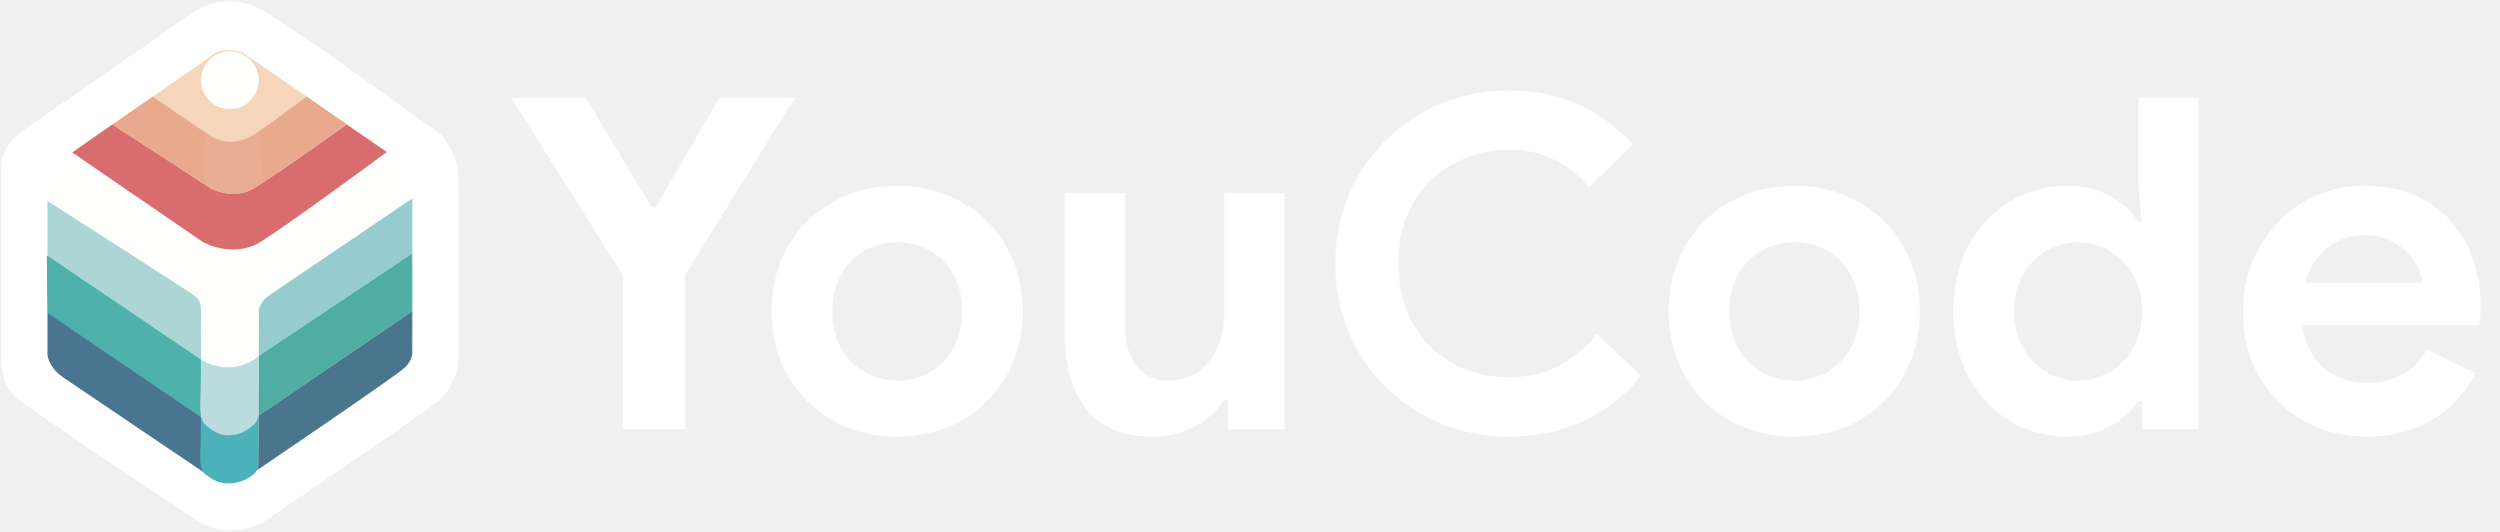
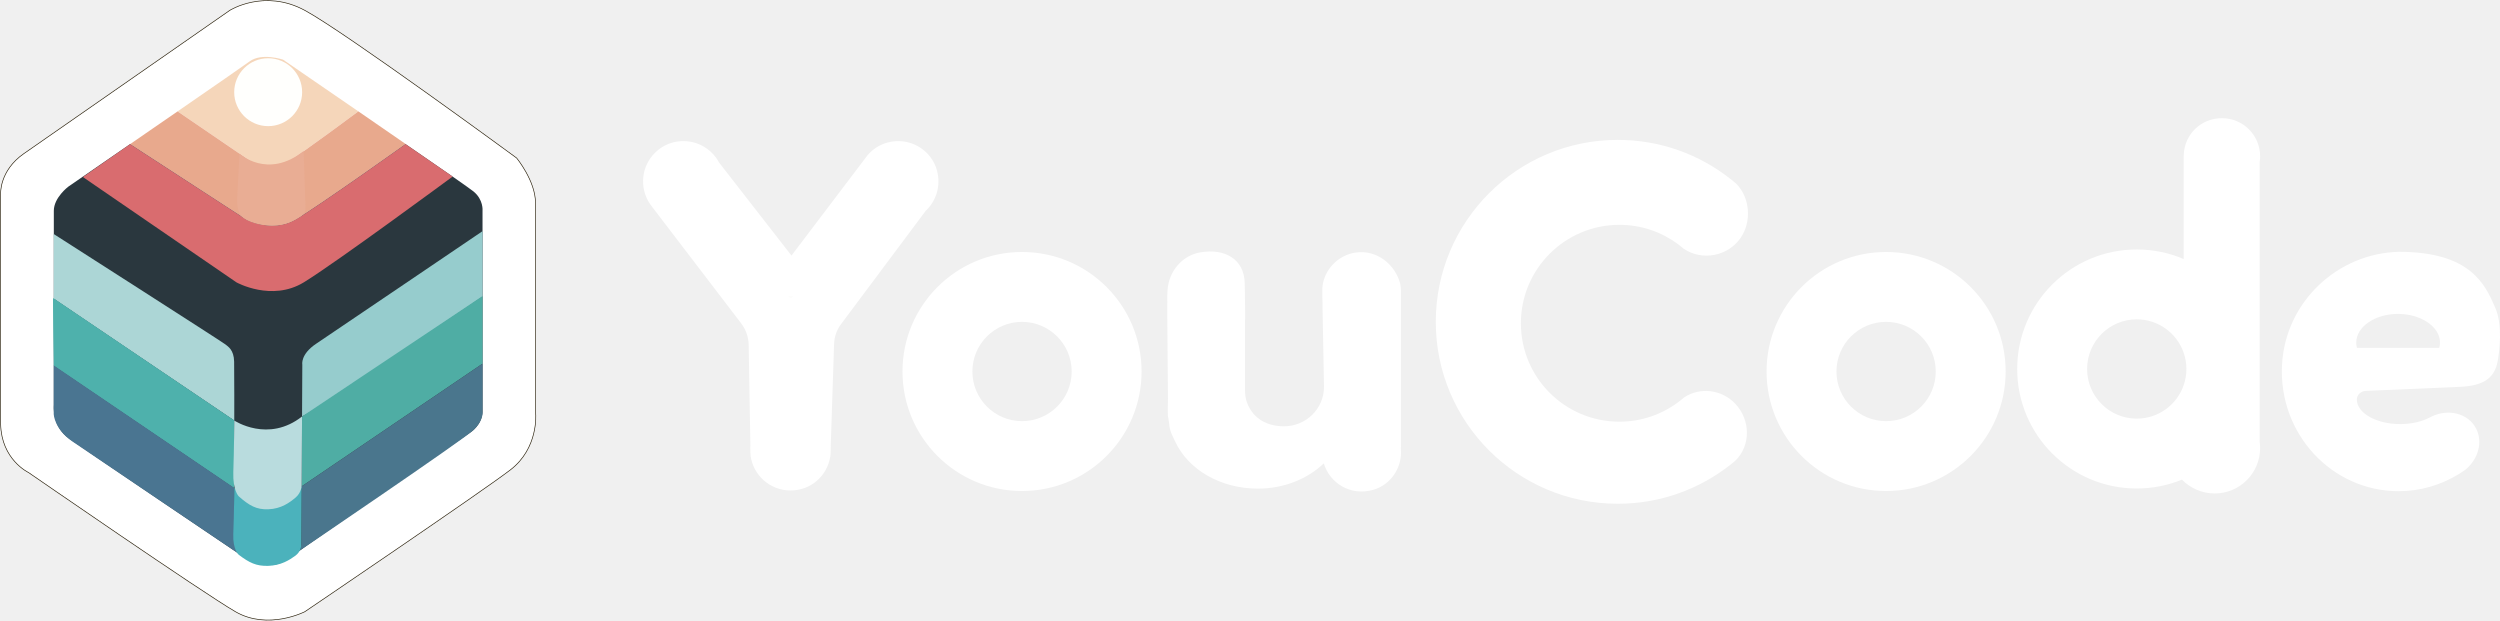
- <svg xmlns="http://www.w3.org/2000/svg" width="1101" height="234" viewBox="0 0 1101 234" fill="none">
-   <path d="M274.329 121.135L225.214 43.08H258.026L287.169 91.38H288.799L316.923 43.08H350.142L301.842 121.135V189H274.329V121.135ZM395.384 192.261C384.651 192.261 375.072 189.883 366.648 185.128C358.225 180.237 351.635 173.647 346.88 165.359C342.261 156.936 339.951 147.493 339.951 137.031C339.951 126.706 342.261 117.331 346.88 108.907C351.635 100.484 358.225 93.894 366.648 89.139C375.072 84.248 384.651 81.802 395.384 81.802C405.982 81.802 415.492 84.248 423.916 89.139C432.34 93.894 438.861 100.484 443.48 108.907C448.236 117.331 450.613 126.706 450.613 137.031C450.613 147.493 448.236 156.936 443.48 165.359C438.861 173.647 432.34 180.237 423.916 185.128C415.492 189.883 405.982 192.261 395.384 192.261ZM395.384 167.601C400.547 167.601 405.302 166.378 409.65 163.933C413.998 161.487 417.462 157.955 420.044 153.335C422.625 148.716 423.916 143.281 423.916 137.031C423.916 130.917 422.625 125.551 420.044 120.931C417.462 116.312 413.998 112.779 409.65 110.334C405.302 107.888 400.547 106.665 395.384 106.665C390.221 106.665 385.466 107.888 381.118 110.334C376.77 112.779 373.238 116.312 370.521 120.931C367.939 125.551 366.648 130.917 366.648 137.031C366.648 143.145 367.939 148.58 370.521 153.335C373.238 157.955 376.77 161.487 381.118 163.933C385.466 166.378 390.221 167.601 395.384 167.601ZM507.545 192.261C495.045 192.261 485.535 188.389 479.013 180.644C472.492 172.9 469.231 162.099 469.231 148.24V85.063H495.928V144.98C495.928 152.045 497.627 157.615 501.023 161.691C504.42 165.631 508.904 167.601 514.474 167.601C522.082 167.601 528.128 164.816 532.612 159.245C537.096 153.675 539.337 146.61 539.337 138.05V85.063H566.035V189H540.968V175.957H539.337C536.212 180.984 531.797 184.992 526.091 187.981C520.52 190.834 514.338 192.261 507.545 192.261ZM664.802 192.261C650.672 192.261 637.765 188.932 626.081 182.275C614.396 175.481 605.157 166.31 598.364 154.762C591.707 143.077 588.378 130.17 588.378 116.04C588.378 101.91 591.707 89.071 598.364 77.522C605.157 65.838 614.396 56.667 626.081 50.01C637.765 43.216 650.672 39.819 664.802 39.819C686.813 39.819 705.019 47.768 719.42 63.664L700.06 82.413C690.685 71.408 679 65.906 665.006 65.906C655.903 65.906 647.615 68.012 640.143 72.224C632.67 76.299 626.76 82.142 622.412 89.75C618.2 97.359 616.095 106.122 616.095 116.04C616.095 125.958 618.2 134.722 622.412 142.33C626.76 149.939 632.67 155.849 640.143 160.061C647.615 164.137 655.903 166.175 665.006 166.175C680.359 166.175 693.198 159.789 703.524 147.018L723.089 165.563C715.888 174.259 707.328 180.916 697.41 185.535C687.628 190.019 676.759 192.261 664.802 192.261ZM790.642 192.261C779.908 192.261 770.33 189.883 761.906 185.128C753.482 180.237 746.893 173.647 742.138 165.359C737.518 156.936 735.208 147.493 735.208 137.031C735.208 126.706 737.518 117.331 742.138 108.907C746.893 100.484 753.482 93.894 761.906 89.139C770.33 84.248 779.908 81.802 790.642 81.802C801.239 81.802 810.75 84.248 819.173 89.139C827.597 93.894 834.119 100.484 838.738 108.907C843.493 117.331 845.871 126.706 845.871 137.031C845.871 147.493 843.493 156.936 838.738 165.359C834.119 173.647 827.597 180.237 819.173 185.128C810.75 189.883 801.239 192.261 790.642 192.261ZM790.642 167.601C795.804 167.601 800.56 166.378 804.907 163.933C809.255 161.487 812.72 157.955 815.301 153.335C817.883 148.716 819.173 143.281 819.173 137.031C819.173 130.917 817.883 125.551 815.301 120.931C812.72 116.312 809.255 112.779 804.907 110.334C800.56 107.888 795.804 106.665 790.642 106.665C785.479 106.665 780.723 107.888 776.376 110.334C772.028 112.779 768.495 116.312 765.778 120.931C763.197 125.551 761.906 130.917 761.906 137.031C761.906 143.145 763.197 148.58 765.778 153.335C768.495 157.955 772.028 161.487 776.376 163.933C780.723 166.378 785.479 167.601 790.642 167.601ZM910.93 192.261C901.556 192.261 892.996 189.951 885.252 185.332C877.643 180.576 871.597 174.055 867.114 165.767C862.766 157.343 860.592 147.765 860.592 137.031C860.592 126.434 862.766 116.923 867.114 108.5C871.597 100.076 877.643 93.554 885.252 88.935C892.996 84.18 901.556 81.802 910.93 81.802C917.995 81.802 924.245 83.365 929.68 86.489C935.115 89.478 939.258 93.215 942.112 97.698H943.742L942.112 83.025V43.08H968.605V189H943.742V176.568H942.112C939.394 181.052 935.25 184.788 929.68 187.777C924.245 190.766 917.995 192.261 910.93 192.261ZM915.414 167.601C920.441 167.601 925.128 166.31 929.476 163.729C933.824 161.148 937.288 157.547 939.87 152.928C942.451 148.308 943.742 143.009 943.742 137.031C943.742 131.053 942.451 125.755 939.87 121.135C937.288 116.516 933.824 112.983 929.476 110.538C925.128 107.956 920.441 106.665 915.414 106.665C910.523 106.665 905.903 107.956 901.556 110.538C897.208 112.983 893.743 116.516 891.162 121.135C888.581 125.755 887.29 131.053 887.29 137.031C887.29 143.009 888.581 148.308 891.162 152.928C893.743 157.547 897.208 161.148 901.556 163.729C905.903 166.31 910.523 167.601 915.414 167.601ZM1042.58 192.261C1032.25 192.261 1022.95 189.883 1014.66 185.128C1006.37 180.373 999.85 173.851 995.094 165.563C990.475 157.14 988.165 147.697 988.165 137.235C988.165 127.317 990.475 118.146 995.094 109.722C999.714 101.163 1006.1 94.37 1014.25 89.343C1022.4 84.316 1031.51 81.802 1041.56 81.802C1052.29 81.802 1061.53 84.112 1069.28 88.731C1077.02 93.351 1082.86 99.668 1086.8 107.684C1090.88 115.7 1092.92 124.6 1092.92 134.382C1092.92 137.507 1092.71 140.496 1092.31 143.349H1014.25C1015.61 151.637 1018.87 157.955 1024.03 162.302C1029.33 166.514 1035.65 168.62 1042.99 168.62C1049.1 168.62 1054.33 167.329 1058.68 164.748C1063.16 162.031 1066.7 158.43 1069.28 153.947L1090.88 164.544C1080.28 183.022 1064.18 192.261 1042.58 192.261ZM1067.24 124.396C1066.97 121.135 1065.74 117.942 1063.57 114.817C1061.53 111.557 1058.61 108.907 1054.81 106.869C1051.14 104.695 1046.79 103.608 1041.76 103.608C1035.38 103.608 1029.88 105.511 1025.26 109.315C1020.77 112.983 1017.51 118.01 1015.47 124.396H1067.24Z" fill="white" />
-   <path d="M9.742 58.331L86.838 4.684C86.838 4.684 99.813 -3.601 115.073 4.684C130.332 12.97 194.414 60.012 194.414 60.012C194.414 60.012 201.46 68.617 201.46 76.708C201.46 84.799 201.548 155.951 201.548 155.951C201.548 155.951 202.665 168.772 192.049 176.919C181.432 185.067 114.991 230.089 114.991 230.089C114.991 230.089 101.256 237.133 89.04 230.089C76.823 223.045 11.424 177.885 11.424 177.885C11.424 177.885 1.253 173.081 1.008 159.708V73.547C1.008 73.547 0.393 64.835 9.736 58.331H9.742Z" fill="white" stroke="white" stroke-width="0.673" stroke-miterlimit="10" />
-   <path d="M9.742 58.331L86.838 4.684C86.838 4.684 99.813 -3.601 115.073 4.684C130.332 12.97 194.414 60.012 194.414 60.012C194.414 60.012 201.46 68.617 201.46 76.708C201.46 84.799 201.548 155.951 201.548 155.951C201.548 155.951 202.665 168.772 192.049 176.919C181.432 185.067 114.991 230.089 114.991 230.089C114.991 230.089 101.256 237.133 89.04 230.089C76.823 223.045 11.424 177.885 11.424 177.885C11.424 177.885 1.253 173.081 1.008 159.708V73.547C1.008 73.547 0.393 64.835 9.736 58.331H9.742Z" fill="white" stroke="white" stroke-width="0.673" stroke-miterlimit="10" />
-   <path d="M135.076 42.519C135.076 42.519 113.856 58.313 108.008 61.919C102.16 65.519 95.748 61.919 95.748 61.919L67.324 42.519C80.626 33.343 92.485 25.133 94.349 23.765C98.873 20.441 106.847 23.125 106.847 23.125C106.847 23.125 120.03 32.164 135.076 42.519Z" fill="#F5D6BA" />
-   <path d="M170.408 66.954L152.751 54.805C152.751 54.805 120.431 77.887 111.584 83.074C102.737 88.261 93.043 83.074 93.043 83.074L49.504 54.805C55.201 50.878 61.356 46.638 67.229 42.587L67.323 42.518L95.747 61.917C95.747 61.917 102.16 65.518 108.008 61.917C113.855 58.311 135.076 42.518 135.076 42.518H135.088C147.813 51.286 161.874 60.989 170.408 66.954Z" fill="#E8A98D" />
-   <path d="M181.619 79.774C181.619 79.774 181.644 149.873 181.619 154.89C181.588 159.902 177.29 162.724 177.29 162.724C177.29 162.724 116.163 204.729 108.898 210.186C101.625 215.643 92.985 210.186 92.985 210.186C92.985 210.186 33.29 169.843 26.683 165.189C20.076 160.535 20.935 152.639 20.935 152.639V79.774C20.935 74.807 26.381 70.724 26.381 70.724C26.381 70.724 36.722 63.611 49.346 54.911L49.503 54.805L93.042 83.073C93.042 83.073 102.736 88.261 111.583 83.073C120.43 77.886 152.75 54.805 152.75 54.805L170.407 66.954C174.598 69.883 177.459 71.909 178.175 72.486C182.058 75.61 181.619 79.774 181.619 79.774Z" fill="#FEFEFC" />
-   <path d="M101.278 48.052C108.309 48.052 114.009 42.355 114.009 35.326C114.009 28.297 108.309 22.6 101.278 22.6C94.247 22.6 88.547 28.297 88.547 35.326C88.547 42.355 94.247 48.052 101.278 48.052Z" fill="#FFFFFD" />
-   <path d="M170.407 66.954C170.407 66.954 126.68 99.237 114.627 106.607C102.58 113.97 89.378 106.607 89.378 106.607L31.828 67.123L49.347 54.911L49.503 54.805L93.042 83.073C93.042 83.073 102.736 88.261 111.584 83.073C120.431 77.886 152.751 54.805 152.751 54.805L170.407 66.954Z" fill="#D96C6F" />
-   <path d="M88.569 158.404L20.898 112.724V88.494C20.898 88.494 84.215 129.013 85.2 129.841C86.197 130.675 88.431 131.829 88.519 136.345C88.607 140.861 88.569 158.404 88.569 158.404Z" fill="#ACD6D6" />
-   <path d="M88.58 158.404V183.681L20.909 137.894L20.633 112.561L88.58 158.404Z" fill="#4EB1AC" />
-   <path d="M88.445 158.404V183.681L21.038 137.894L20.762 112.561L88.445 158.404Z" fill="#4EB1AC" />
-   <path d="M181.628 87.414V111.97L120.295 153.379L113.977 156.885L114.077 137.435C114.077 137.435 113.293 133.615 119.272 129.613C125.252 125.612 181.628 87.414 181.628 87.414Z" fill="#96CCCD" />
-   <path d="M181.634 137.084L113.832 183.078L113.976 156.886L181.628 111.738L181.634 137.084Z" fill="#4FADA4" />
-   <path d="M178.104 162.085C173.931 165.968 113.012 207.232 113.012 207.232C113.426 206.511 113.683 205.733 113.721 204.88L113.834 183.078L181.636 137.084L181.624 154.891C181.624 154.891 182.276 158.203 178.104 162.085Z" fill="#4A768D" />
-   <path d="M90.439 208.461C90.439 208.461 34.721 170.922 27.863 166.23C21.005 161.545 20.898 155.919 20.898 155.919V137.748L88.575 183.679V202.653C88.575 202.653 88.582 202.653 88.582 202.672C88.582 202.722 88.582 202.885 88.607 203.142V203.167C88.619 203.406 88.657 204.02 88.808 204.428C89.008 205.337 89.391 206.504 90.119 207.702C90.307 208.16 90.433 208.461 90.433 208.461H90.439Z" fill="#4A7591" />
-   <path d="M88.578 183.68C88.578 183.68 101.183 191.659 113.833 183.078L113.688 205.25C113.688 205.25 113.613 207.527 111.467 209.089C109.321 210.651 106.128 212.752 101.202 212.89C96.848 213.015 94.2 211.736 90.203 208.694C90.203 208.694 87.982 206.8 88.207 200.954C88.496 193.716 88.572 183.674 88.572 183.674L88.578 183.68Z" fill="#4BB2BC" />
-   <path d="M88.57 158.405C88.57 158.405 101.257 166.903 113.975 156.887L113.831 182.766C113.831 182.766 113.756 185.419 111.597 187.244C109.445 189.069 106.226 191.522 101.276 191.685C96.896 191.829 94.23 190.343 90.214 186.793C90.214 186.793 87.98 184.579 88.212 177.761C88.501 169.306 88.57 158.405 88.57 158.405Z" fill="#B9DCDE" />
-   <path d="M90.519 58.348C90.519 58.348 100.985 68.127 114.563 57.389L115.272 78.827C115.272 78.827 115.385 80.728 113.233 82.064C111.08 83.4 107.993 85.369 102.723 85.363C98.343 85.363 93.593 83.926 91.447 82.026C91.447 82.026 89.427 80.15 89.659 75.152C89.948 68.955 90.525 58.336 90.525 58.336L90.519 58.348Z" fill="#E9AD94" />
+ <svg xmlns="http://www.w3.org/2000/svg" width="3977" height="987" viewBox="0 0 3977 987" fill="none">
+   <path d="M38.105 244.282L365.32 16.627C365.32 16.627 420.392 -18.534 485.159 16.627C549.925 51.788 821.906 251.415 821.906 251.415C821.906 251.415 851.813 287.934 851.813 322.27C851.813 356.606 852.186 658.548 852.186 658.548C852.186 658.548 856.926 712.953 811.867 747.529C766.807 782.104 484.812 973.161 484.812 973.161C484.812 973.161 426.517 1003.05 374.667 973.161C322.817 943.27 45.243 751.628 45.243 751.628C45.243 751.628 2.074 731.239 1.035 674.492V308.855C1.035 308.855 -1.575 271.884 38.079 244.282H38.105Z" fill="white" stroke="#201600" stroke-miterlimit="10" />
+   <path d="M570.059 177.18C570.059 177.18 479.993 244.202 455.173 259.506C430.353 274.785 403.136 259.506 403.136 259.506L282.498 177.18C338.956 138.24 389.288 103.398 397.197 97.595C416.398 83.488 450.246 94.88 450.246 94.88C450.246 94.88 506.198 133.236 570.059 177.18Z" fill="#F5D6BA" />
+   <path d="M720.016 280.879L645.077 229.322C645.077 229.322 507.901 327.273 470.351 349.285C432.802 371.297 391.657 349.285 391.657 349.285L206.865 229.322C231.046 212.66 257.171 194.667 282.098 177.472L282.497 177.18L403.135 259.506C403.135 259.506 430.352 274.784 455.172 259.506C479.992 244.201 570.058 177.18 570.058 177.18H570.111C624.118 214.39 683.798 255.567 720.016 280.879Z" fill="#E8A98D" />
+   <path d="M767.605 335.286C767.605 335.286 767.712 632.757 767.605 654.051C767.472 675.318 749.23 687.296 749.23 687.296C749.23 687.296 489.792 865.549 458.953 888.706C428.088 911.863 391.417 888.706 391.417 888.706C391.417 888.706 138.051 717.506 110.008 697.756C81.966 678.006 85.615 644.496 85.615 644.496V335.286C85.615 314.206 108.73 296.878 108.73 296.878C108.73 296.878 152.618 266.694 206.199 229.777L206.865 229.324L391.657 349.287C391.657 349.287 432.802 371.299 470.351 349.287C507.901 327.275 645.077 229.324 645.077 229.324L720.016 280.881C737.805 293.311 749.949 301.909 752.985 304.357C769.47 317.613 767.605 335.286 767.605 335.286Z" fill="#2A373E" />
+   <path d="M426.597 200.656C456.439 200.656 480.631 176.477 480.631 146.65C480.631 116.824 456.439 92.644 426.597 92.644C396.754 92.644 372.562 116.824 372.562 146.65C372.562 176.477 396.754 200.656 426.597 200.656Z" fill="#FFFFFD" />
+   <path d="M720.016 280.881C720.016 280.881 534.425 417.879 483.267 449.154C432.136 480.402 376.104 449.154 376.104 449.154L131.846 281.6L206.199 229.777L206.865 229.324L391.657 349.287C391.657 349.287 432.802 371.299 470.351 349.287C507.901 327.275 645.077 229.324 645.077 229.324L720.016 280.881Z" fill="#D96C6F" />
+   <path d="M372.669 668.956L85.455 475.104V372.283C85.455 372.283 354.188 544.229 358.369 547.742C362.603 551.282 372.084 556.18 372.456 575.344C372.829 594.508 372.669 668.956 372.669 668.956Z" fill="#ACD6D6" />
+   <path d="M372.697 668.955V776.222L85.482 581.918L84.311 474.412L372.697 668.955Z" fill="#4EB1AC" />
+   <path d="M372.137 668.955V776.222L86.041 581.918L84.869 474.412L372.137 668.955Z" fill="#4EB1AC" />
+   <path d="M767.633 367.705V471.91L507.315 647.636L480.498 662.515L480.924 579.975C480.924 579.975 477.595 563.766 502.975 546.784C528.354 529.802 767.633 367.705 767.633 367.705Z" fill="#96CCCD" />
+   <path d="M767.66 578.485L479.887 773.667L480.499 662.515L767.634 470.926L767.66 578.485Z" fill="#4FADA4" />
+   <path d="M752.666 684.58C734.956 701.055 476.396 876.168 476.396 876.168C478.154 873.107 479.246 869.807 479.406 866.187L479.885 773.667L767.659 578.484L767.605 654.05C767.605 654.05 770.375 668.104 752.666 684.58Z" fill="#4A768D" />
+   <path d="M380.605 881.386C380.605 881.386 144.123 722.084 115.015 702.174C85.908 682.291 85.455 658.416 85.455 658.416V581.307L372.696 776.223V856.739C372.696 856.739 372.723 856.739 372.723 856.819C372.723 857.032 372.723 857.724 372.829 858.815V858.922C372.882 859.933 373.042 862.541 373.681 864.271C374.534 868.131 376.158 873.082 379.247 878.166C380.046 880.109 380.579 881.386 380.579 881.386H380.605Z" fill="#4A7591" />
+   <path d="M372.696 776.221C372.696 776.221 426.198 810.078 479.886 773.666L479.273 867.757C479.273 867.757 478.954 877.419 469.846 884.047C460.738 890.674 447.183 899.591 426.278 900.176C407.796 900.709 396.558 895.279 379.594 882.37C379.594 882.37 370.166 874.331 371.125 849.524C372.35 818.808 372.67 776.195 372.67 776.195L372.696 776.221Z" fill="#4BB2BC" />
+   <path d="M372.67 668.955C372.67 668.955 426.518 705.021 480.498 662.514L479.886 772.335C479.886 772.335 479.566 783.594 470.405 791.34C461.271 799.085 447.609 809.493 426.597 810.185C408.009 810.797 396.691 804.489 379.647 789.423C379.647 789.423 370.167 780.028 371.152 751.095C372.377 715.215 372.67 668.955 372.67 668.955Z" fill="#B9DCDE" />
+   <path d="M380.952 244.361C380.952 244.361 425.372 285.857 483.002 240.289L486.011 331.266C486.011 331.266 486.49 339.331 477.356 345C468.221 350.67 455.119 359.027 432.749 359.001C414.161 359.001 394.001 352.905 384.893 344.84C384.893 344.84 376.318 336.882 377.303 315.668C378.528 289.371 380.978 244.308 380.978 244.308L380.952 244.361Z" fill="#E9AD94" />
+   <path d="M1490.8 271.926C1481.66 237.765 1446.53 217.497 1412.35 226.632C1399.31 230.058 1388.36 237.289 1380.27 246.71L1376.17 252.134L1259.07 406.571L1143.97 258.699C1131.78 235.672 1105.98 220.923 1077.23 225.205C1049.43 229.296 1027.06 252.229 1023.53 280.109C1021.44 296.666 1025.63 312.272 1034.2 324.737C1034.96 325.974 1035.81 327.021 1036.77 328.163L1037.81 329.59L1179.1 514.477C1186.62 524.278 1190.71 536.267 1191 548.542L1193.95 724.009C1193.95 724.009 1193.95 724.199 1193.95 724.294C1197.85 755.886 1224.89 780.245 1257.55 780.245C1290.2 780.245 1316 756.837 1320.76 726.197C1320.95 725.626 1321.05 725.055 1321.05 724.484L1326.86 547.115C1327.24 535.792 1331.05 524.849 1337.8 515.809L1472.52 335.49C1489.28 319.884 1496.99 295.715 1490.7 272.021L1490.8 271.926ZM1254.5 471.276H1260.88L1257.74 473.75L1254.5 471.276Z" fill="white" />
+   <path d="M1193.47 716.107C1193.47 713.443 1193.67 710.874 1194.05 708.305V723.91C1193.67 721.341 1193.47 718.772 1193.47 716.107Z" fill="#FEFEFC" />
+   <path d="M1321.71 716.11C1321.71 718.87 1321.52 721.725 1321.14 724.389V707.832C1321.52 710.496 1321.71 713.351 1321.71 716.11Z" fill="#FEFEFC" />
+   <path d="M1034.29 324.646C1035.05 325.884 1035.91 326.93 1036.86 328.072L1034.19 324.646H1034.29Z" fill="#FEFEFC" />
+   <path d="M1260.88 471.275L1257.74 473.749L1254.5 471.275H1260.88Z" fill="#FEFEFC" />
+   <path d="M1260.88 471.275L1257.74 473.749L1254.5 471.275H1260.88Z" fill="#FEFEFC" />
+   <path d="M1194.05 723.912C1194.05 724.673 1194.14 725.34 1194.33 726.101H1194.05V723.912Z" fill="#FEFEFC" />
+   <path d="M1254.5 471.275H1260.88L1257.74 473.749L1254.5 471.275Z" fill="#FEFEFC" />
+   <path d="M1321.14 724.387V726.1H1320.86C1321.05 725.529 1321.14 724.958 1321.14 724.387Z" fill="#FEFEFC" />
+   <path d="M1625.8 400.865C1520.79 400.865 1435.67 486.029 1435.67 590.986C1435.67 695.942 1520.79 781.106 1625.8 781.106C1730.81 781.106 1816.02 695.942 1816.02 590.986C1816.02 486.029 1730.9 400.865 1625.8 400.865ZM1625.8 669.964C1582.19 669.964 1546.87 634.567 1546.87 590.986C1546.87 547.404 1582.19 512.007 1625.8 512.007C1669.4 512.007 1704.82 547.404 1704.82 590.986C1704.82 634.567 1669.5 669.964 1625.8 669.964Z" fill="white" />
+   <path d="M2228.73 709.168C2228.73 710.31 2228.64 711.356 2228.35 712.403C2228.35 712.688 2228.35 712.974 2228.45 713.259C2231.59 742.567 2213.03 771.019 2184.65 779.202C2148.57 789.669 2115.25 768.544 2105.92 737.143C2080.02 761.788 2042.7 777.299 2001 777.299C1941.41 777.299 1890.19 747.04 1869.43 702.317C1864.19 691.088 1860.96 686.14 1859.81 673.579C1859.72 672.533 1858.58 665.016 1858.48 663.969C1857.34 665.016 1857.82 642.939 1857.72 648.554C1857.63 655.785 1858.01 635.993 1858.01 633.614L1856.96 510.008C1856.96 508.295 1856.67 490.12 1856.96 479.368C1856.67 470.708 1856.77 471.565 1857.34 461.764C1859.05 432.171 1880.28 406.384 1909.51 401.435C1948.55 394.775 1979.3 412.283 1980.06 450.25C1980.25 458.529 1980.63 472.707 1980.53 479.463C1981.11 512.577 1980.53 509.532 1980.53 510.959V620.102C1980.53 627.239 1981.39 634.376 1983.96 641.037C1993.77 666.538 2016.14 678.147 2042.61 678.147C2077.74 678.147 2106.21 650.076 2106.21 615.44L2103.92 491.167C2104.4 479.653 2102.21 461.764 2104.59 450.536C2109.82 425.415 2130.86 405.622 2156.19 401.816C2190.84 396.583 2219.79 421.418 2227.5 451.487C2228.26 455.484 2228.64 459.575 2228.64 463.762V709.263L2228.73 709.168Z" fill="white" />
+   <path d="M2760.74 642.556C2784.92 668.344 2785.3 709.07 2760.46 732.954C2760.26 733.144 2760.17 733.239 2759.98 733.43C2759.22 734.096 2758.55 734.762 2757.79 735.238C2756.08 736.665 2754.36 737.997 2752.65 739.329C2703.33 778.153 2641.16 801.37 2573.57 801.37C2413.62 801.37 2284.05 671.769 2284.05 512.003C2284.05 352.238 2413.62 222.541 2573.57 222.541C2641.16 222.541 2703.33 245.664 2752.65 284.582C2752.84 284.677 2753.03 284.868 2753.22 284.963C2756.46 287.437 2759.5 290.101 2762.55 292.766C2762.55 292.861 2762.64 292.861 2762.64 292.861C2784.07 315.222 2786.64 352.523 2769.12 378.215C2749.32 407.333 2708.09 415.896 2678.2 395.533C2678.2 395.533 2678.1 395.533 2678.1 395.438C2675.63 393.25 2672.96 391.156 2670.3 389.158C2670.11 389.063 2670.01 388.872 2669.82 388.777C2643.64 369.175 2611.27 357.662 2576.14 357.662C2489.6 357.662 2419.43 427.791 2419.43 514.287C2419.43 600.783 2489.6 670.818 2576.14 670.818C2611.17 670.818 2643.54 659.304 2669.63 639.797C2669.63 639.702 2669.82 639.702 2669.82 639.702C2673.06 637.323 2676.2 634.753 2679.15 632.184C2704.28 615.532 2738.94 619.243 2760.74 642.556Z" fill="white" />
+   <path d="M3000.37 400.865C2895.36 400.865 2810.25 486.029 2810.25 590.986C2810.25 695.942 2895.36 781.106 3000.37 781.106C3105.38 781.106 3190.59 695.942 3190.59 590.986C3190.59 486.029 3105.48 400.865 3000.37 400.865ZM3000.37 669.964C2956.77 669.964 2921.45 634.567 2921.45 590.986C2921.45 547.404 2956.77 512.007 3000.37 512.007C3043.98 512.007 3079.39 547.404 3079.39 590.986C3079.39 634.567 3044.07 669.964 3000.37 669.964Z" fill="white" />
+   <path d="M3594.73 257.368C3595.21 254.514 3595.4 251.659 3595.4 248.709C3595.4 215.119 3568.17 188 3534.66 188C3501.15 188 3475.16 213.787 3473.92 246.235C3473.82 246.996 3473.82 247.853 3473.82 248.709V412.091C3450.88 402.29 3425.65 396.866 3399.09 396.866C3294.08 396.866 3208.96 482.03 3208.96 586.986C3208.96 691.942 3294.08 777.106 3399.09 777.106C3424.6 777.106 3448.88 772.063 3471.06 763.023C3484.3 776.535 3502.67 785.004 3523.04 785.004C3563.03 785.004 3595.4 752.651 3595.4 712.781C3595.4 709.641 3595.21 706.501 3594.73 703.456V257.368ZM3473.82 612.678C3463.16 643.699 3433.74 665.965 3399.09 665.965C3355.48 665.965 3320.16 630.567 3320.16 586.986C3320.16 543.405 3355.48 508.007 3399.09 508.007C3433.74 508.007 3463.16 530.274 3473.82 561.294C3476.58 569.382 3478.11 577.946 3478.11 586.986C3478.11 596.026 3476.58 604.59 3473.82 612.678Z" fill="white" />
+   <path d="M3473.92 246.234C3473.83 246.996 3473.83 247.852 3473.83 248.709V246.234H3473.92Z" fill="white" />
+   <path d="M3763.92 621.816L3906.54 615.631C3946.14 614.965 3967.99 604.745 3973.35 574.358C3976.23 558.005 3981.35 517.368 3969.77 490.346C3953.69 452.808 3930.45 400.58 3816.28 400.58C3718.6 402.864 3635.58 480.225 3630.25 580.233C3624.35 690.233 3709.65 781.392 3815.61 781.392C3850.17 781.392 3882.54 771.686 3910.25 754.843H3910.34C3911.68 753.987 3912.91 753.225 3914.25 752.369C3914.34 752.369 3914.44 752.369 3914.53 752.179C3917.1 750.561 3919.67 748.753 3922.15 747.04C3922.34 746.945 3922.43 746.755 3922.62 746.66C3942.52 729.912 3949.95 703.079 3939 681.764C3926.53 657.499 3894.63 649.316 3867.22 663.113C3866.55 663.399 3865.88 663.684 3865.22 664.065C3865.22 664.16 3865.03 664.16 3864.93 664.256C3852.65 670.726 3836.18 674.627 3818.18 674.627C3780.2 674.627 3749.26 657.119 3749.26 635.518V635.328C3749.35 627.716 3756.3 621.816 3763.92 621.816ZM3748.3 545.026C3748.3 519.81 3778.1 499.351 3814.85 499.351C3827.71 499.351 3839.61 501.825 3849.79 506.202C3868.83 514.195 3881.5 528.564 3881.5 545.026C3881.5 547.881 3881.12 550.735 3880.35 553.399H3749.45C3748.68 550.735 3748.3 547.881 3748.3 545.026Z" fill="white" />
</svg>
